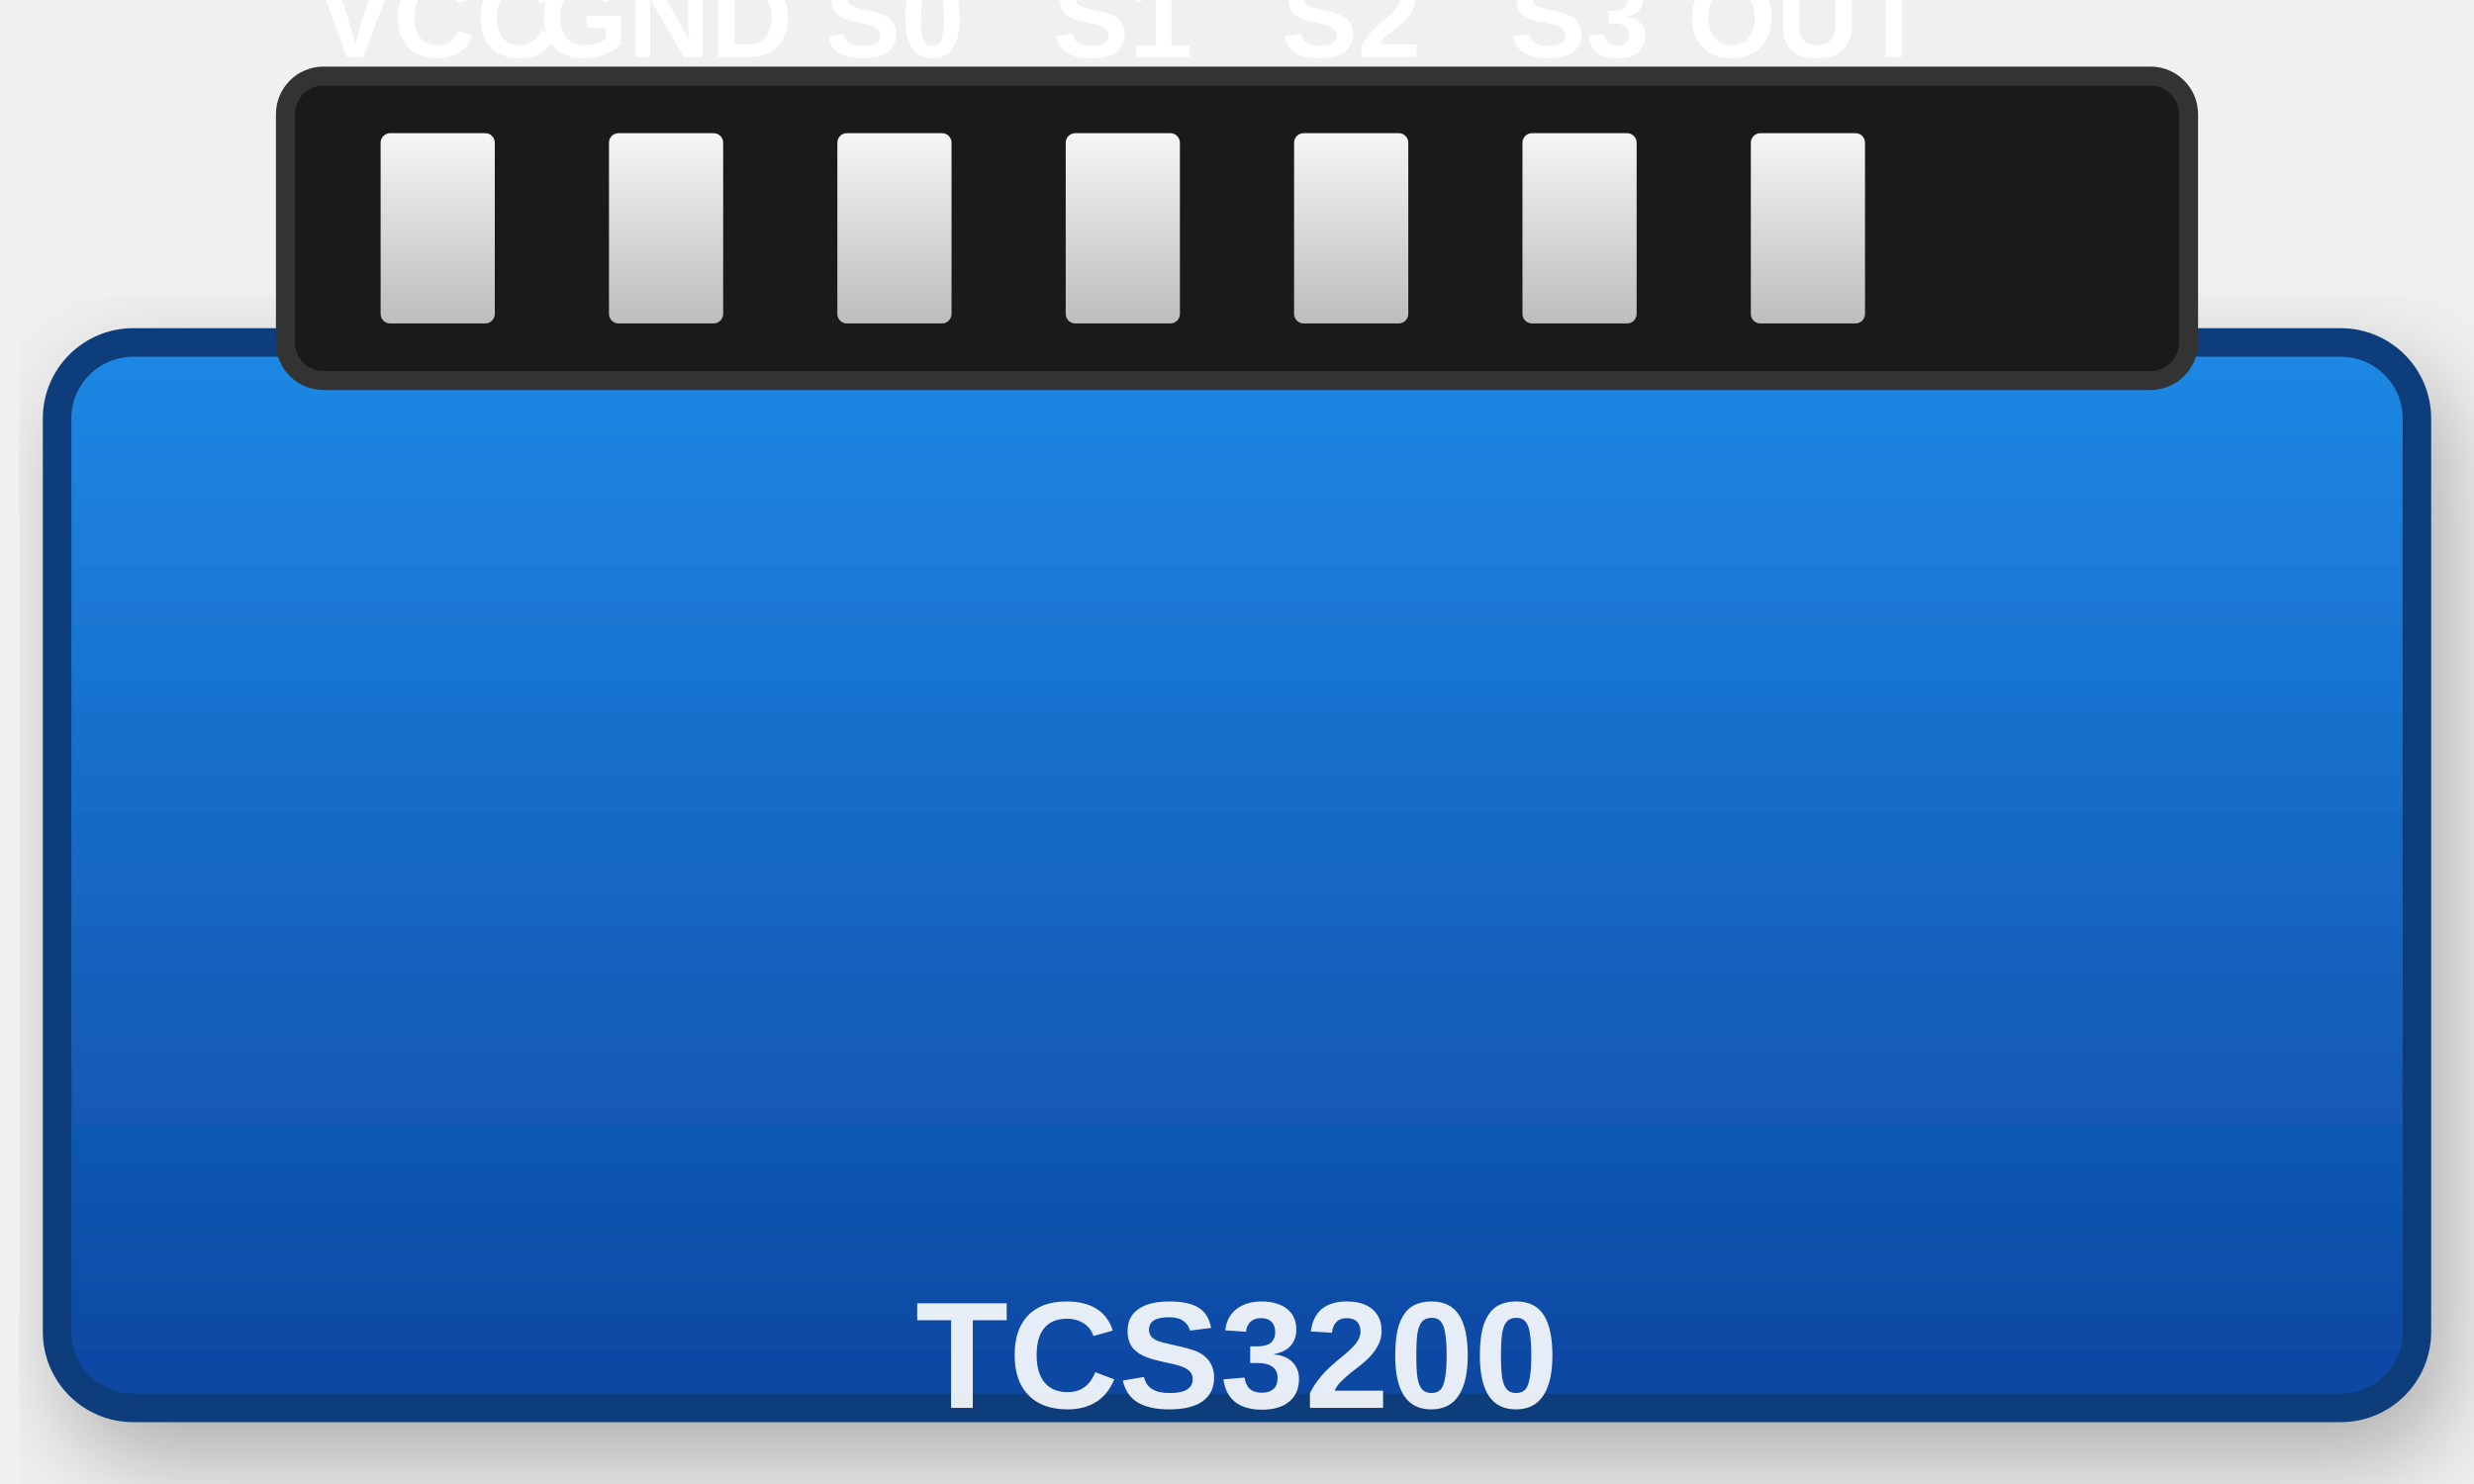
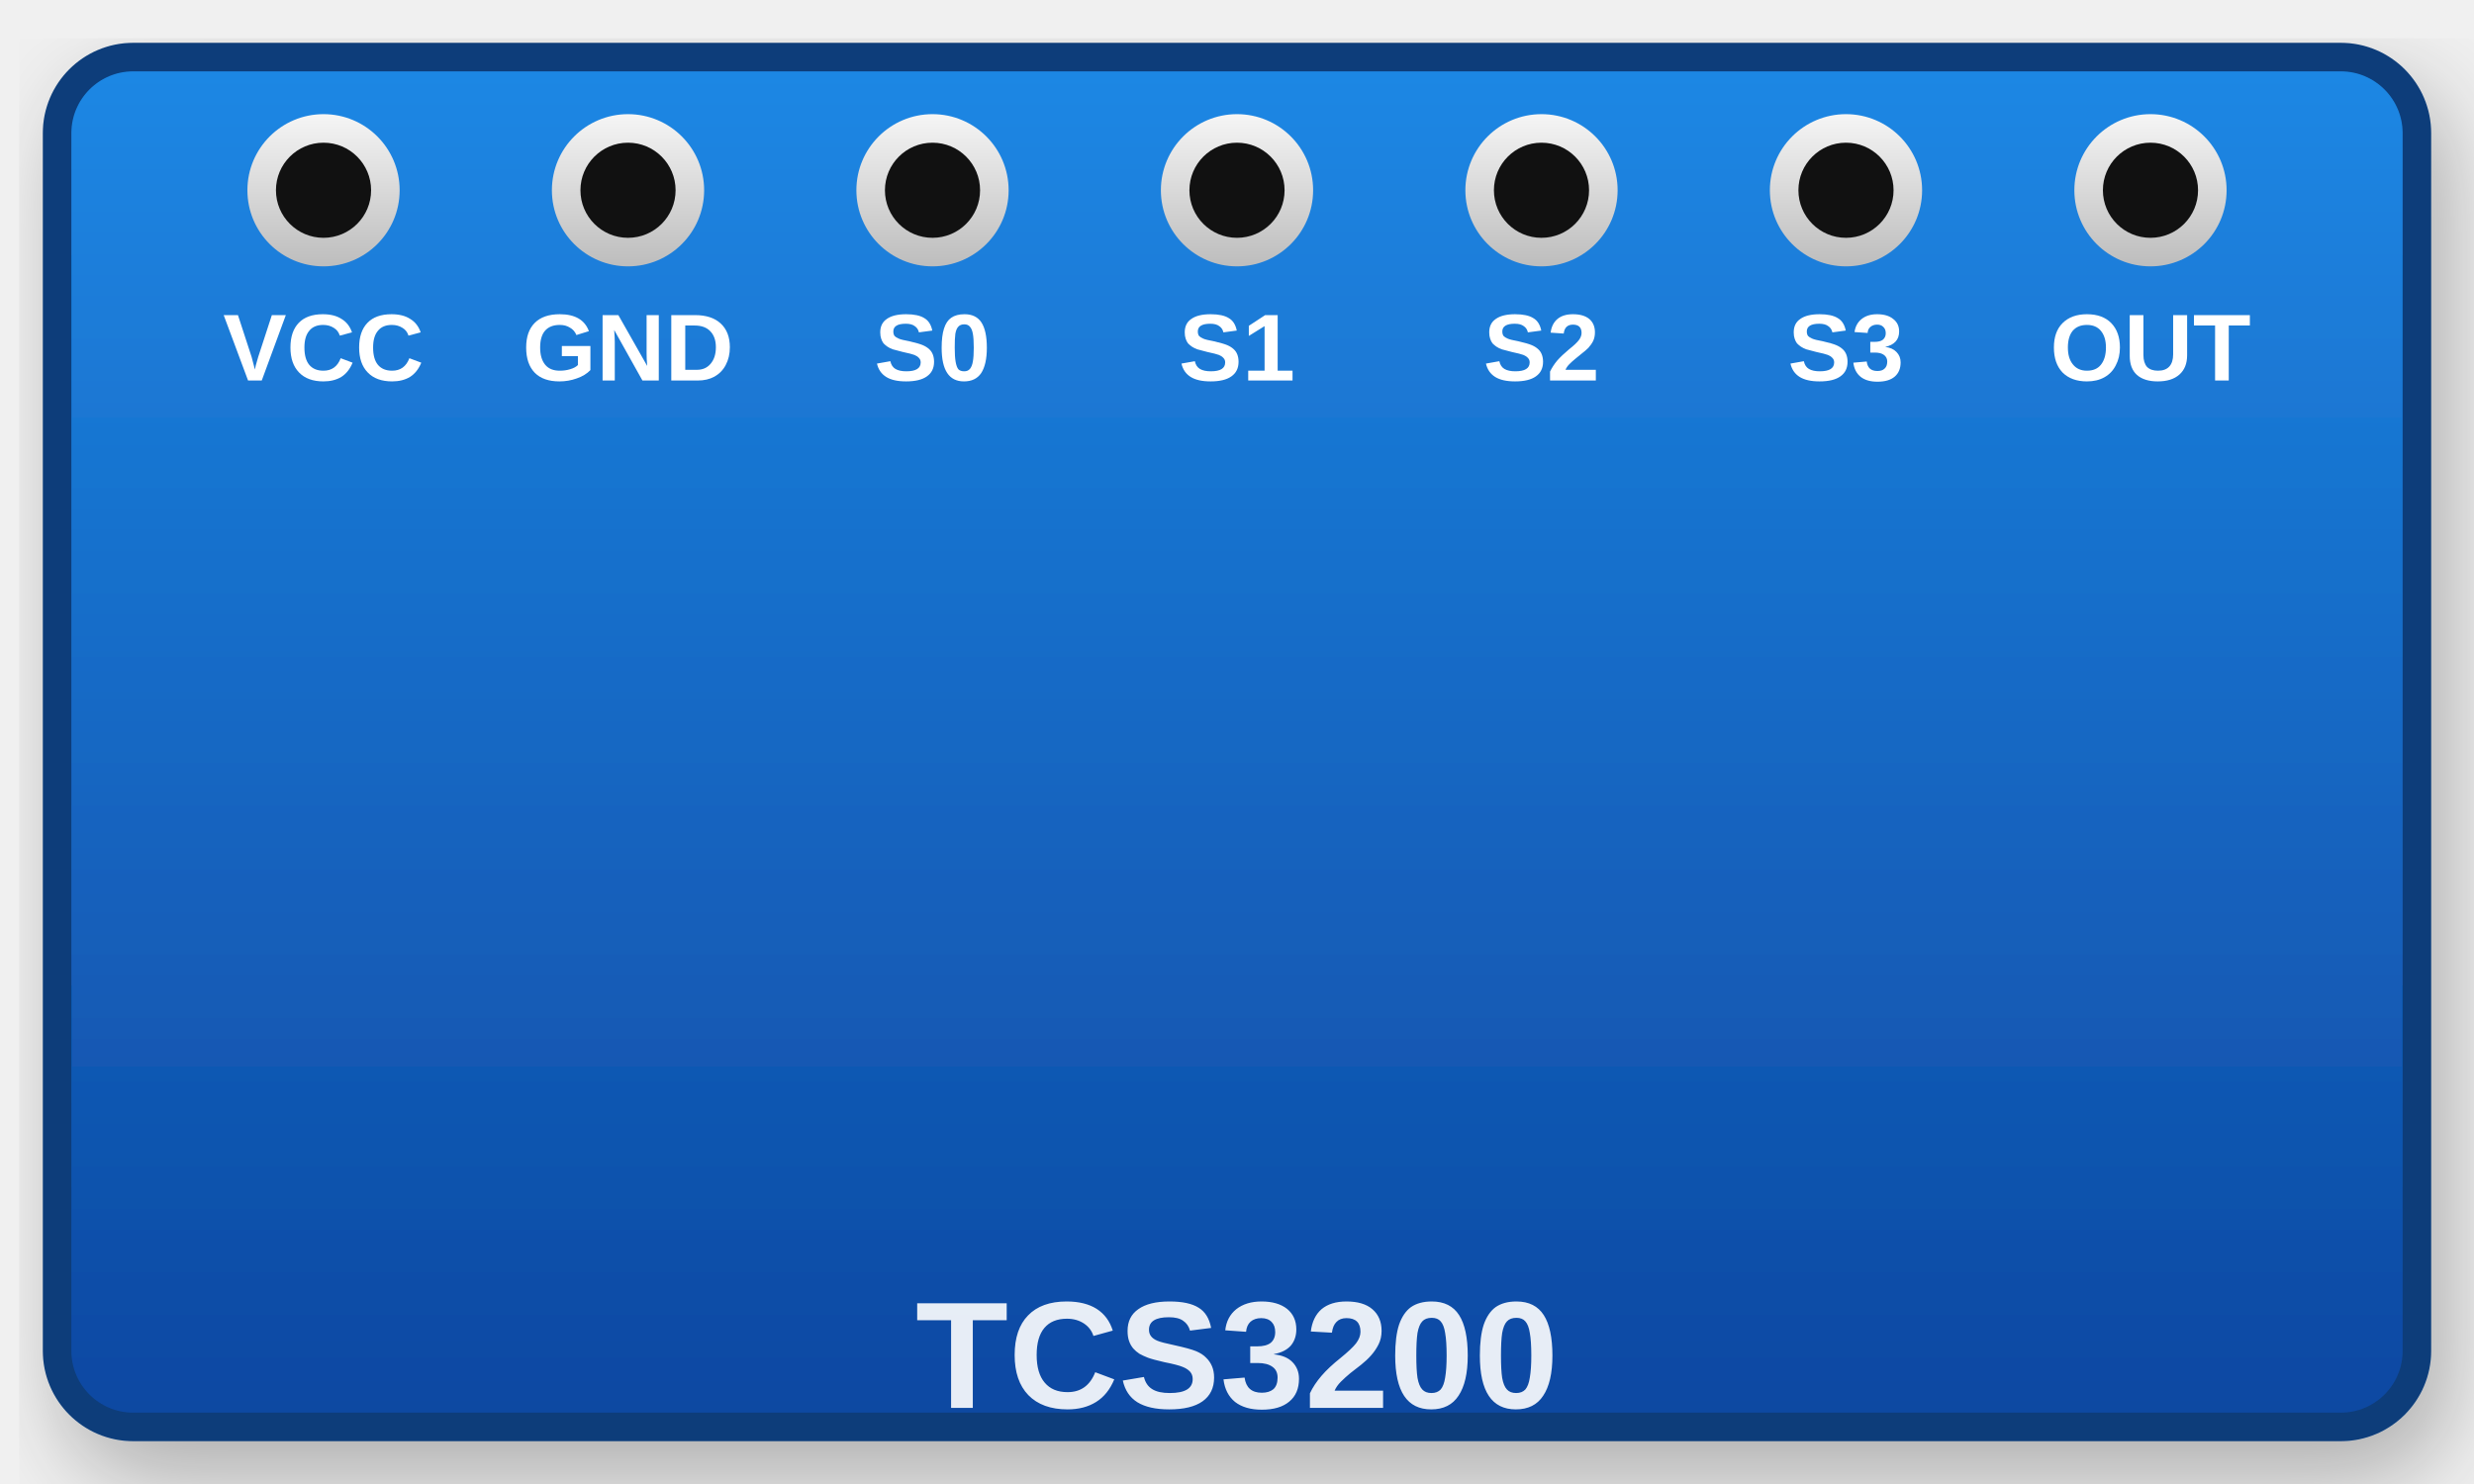
<svg xmlns="http://www.w3.org/2000/svg" viewBox="0 0 130 78" width="130" height="78">
  <defs>
    <linearGradient id="pcb-tcs" x1="0" y1="0" x2="0" y2="1">
      <stop offset="0%" stop-color="#1E88E5" />
      <stop offset="100%" stop-color="#0D47A1" />
    </linearGradient>
    <linearGradient id="pcbTeal-tcs" x1="0" y1="0" x2="0" y2="1">
      <stop offset="0%" stop-color="#00939d" />
      <stop offset="100%" stop-color="#007982" />
    </linearGradient>
    <linearGradient id="metal-tcs" x1="0" y1="0" x2="0" y2="1">
      <stop offset="0%" stop-color="#eee" />
      <stop offset="50%" stop-color="#fff" />
      <stop offset="100%" stop-color="#999" />
    </linearGradient>
    <linearGradient id="pin-tcs" x1="0" y1="0" x2="0" y2="1">
      <stop offset="0%" stop-color="#f5f5f5" />
      <stop offset="100%" stop-color="#bdbdbd" />
    </linearGradient>
    <filter id="sh-tcs" x="-8%" y="-8%" width="116%" height="116%">
      <feDropShadow dx="1" dy="2" stdDeviation="2.5" flood-opacity="0.28" />
    </filter>
    <filter id="glow-tcs">
      <feGaussianBlur stdDeviation="1.5" result="b" />
      <feMerge>
        <feMergeNode in="b" />
        <feMergeNode in="SourceGraphic" />
      </feMerge>
    </filter>
  </defs>
-   <rect x="3" y="18" width="124" height="56" rx="4" fill="url(#pcb-tcs)" stroke="#0a3d7a" stroke-width="1.5" filter="url(#sh-tcs)" />
-   <rect x="15" y="4" width="100" height="16" rx="2" fill="#1a1a1a" stroke="#333" />
-   <rect x="20" y="7" width="6" height="10" fill="url(#pin-tcs)" rx="0.5" />
-   <text x="23" y="3" text-anchor="middle" fill="#fff" font-size="6" font-weight="bold" font-family="Arial,sans-serif">VCC</text>
-   <rect x="32" y="7" width="6" height="10" fill="url(#pin-tcs)" rx="0.5" />
-   <text x="35" y="3" text-anchor="middle" fill="#fff" font-size="6" font-weight="bold" font-family="Arial,sans-serif">GND</text>
-   <rect x="44" y="7" width="6" height="10" fill="url(#pin-tcs)" rx="0.5" />
-   <text x="47" y="3" text-anchor="middle" fill="#fff" font-size="6" font-weight="bold" font-family="Arial,sans-serif">S0</text>
-   <rect x="56" y="7" width="6" height="10" fill="url(#pin-tcs)" rx="0.5" />
-   <text x="59" y="3" text-anchor="middle" fill="#fff" font-size="6" font-weight="bold" font-family="Arial,sans-serif">S1</text>
-   <rect x="68" y="7" width="6" height="10" fill="url(#pin-tcs)" rx="0.5" />
-   <text x="71" y="3" text-anchor="middle" fill="#fff" font-size="6" font-weight="bold" font-family="Arial,sans-serif">S2</text>
-   <rect x="80" y="7" width="6" height="10" fill="url(#pin-tcs)" rx="0.5" />
-   <text x="83" y="3" text-anchor="middle" fill="#fff" font-size="6" font-weight="bold" font-family="Arial,sans-serif">S3</text>
-   <rect x="92" y="7" width="6" height="10" fill="url(#pin-tcs)" rx="0.5" />
-   <text x="95" y="3" text-anchor="middle" fill="#fff" font-size="6" font-weight="bold" font-family="Arial,sans-serif">OUT</text>
+   <rect x="3" y="3" width="124" height="72" rx="4" fill="url(#pcb-tcs)" stroke="#0a3d7a" stroke-width="1.5" filter="url(#sh-tcs)" />
+   <circle cx="17" cy="10" r="4" fill="url(#pin-tcs)" />
+   <circle cx="17" cy="10" r="2.5" fill="#111" />
+   <text x="17" y="20" text-anchor="middle" fill="#fff" font-size="5" font-weight="bold" font-family="Arial,sans-serif">VCC</text>
+   <circle cx="33" cy="10" r="4" fill="url(#pin-tcs)" />
+   <circle cx="33" cy="10" r="2.5" fill="#111" />
+   <text x="33" y="20" text-anchor="middle" fill="#fff" font-size="5" font-weight="bold" font-family="Arial,sans-serif">GND</text>
+   <circle cx="49" cy="10" r="4" fill="url(#pin-tcs)" />
+   <circle cx="49" cy="10" r="2.5" fill="#111" />
+   <text x="49" y="20" text-anchor="middle" fill="#fff" font-size="5" font-weight="bold" font-family="Arial,sans-serif">S0</text>
+   <circle cx="65" cy="10" r="4" fill="url(#pin-tcs)" />
+   <circle cx="65" cy="10" r="2.5" fill="#111" />
+   <text x="65" y="20" text-anchor="middle" fill="#fff" font-size="5" font-weight="bold" font-family="Arial,sans-serif">S1</text>
+   <circle cx="81" cy="10" r="4" fill="url(#pin-tcs)" />
+   <circle cx="81" cy="10" r="2.5" fill="#111" />
+   <text x="81" y="20" text-anchor="middle" fill="#fff" font-size="5" font-weight="bold" font-family="Arial,sans-serif">S2</text>
+   <circle cx="97" cy="10" r="4" fill="url(#pin-tcs)" />
+   <circle cx="97" cy="10" r="2.5" fill="#111" />
+   <text x="97" y="20" text-anchor="middle" fill="#fff" font-size="5" font-weight="bold" font-family="Arial,sans-serif">S3</text>
+   <circle cx="113" cy="10" r="4" fill="url(#pin-tcs)" />
+   <circle cx="113" cy="10" r="2.5" fill="#111" />
+   <text x="113" y="20" text-anchor="middle" fill="#fff" font-size="5" font-weight="bold" font-family="Arial,sans-serif">OUT</text>
  <text x="65" y="74" text-anchor="middle" fill="#fff" font-size="8" font-weight="bold" font-family="Arial,sans-serif" opacity="0.9">TCS3200</text>
</svg>
